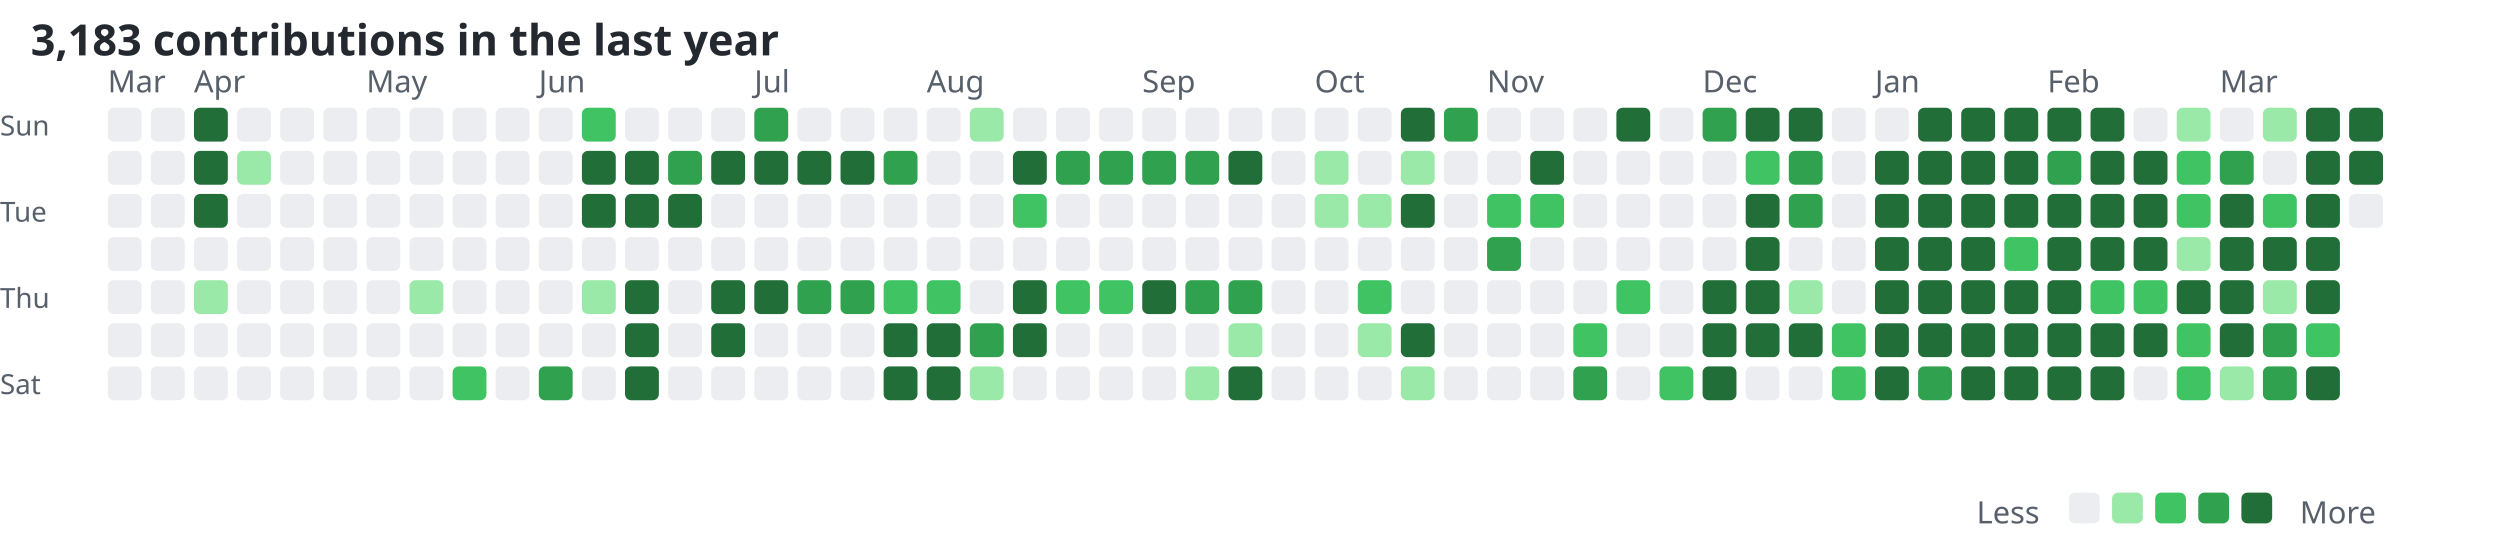
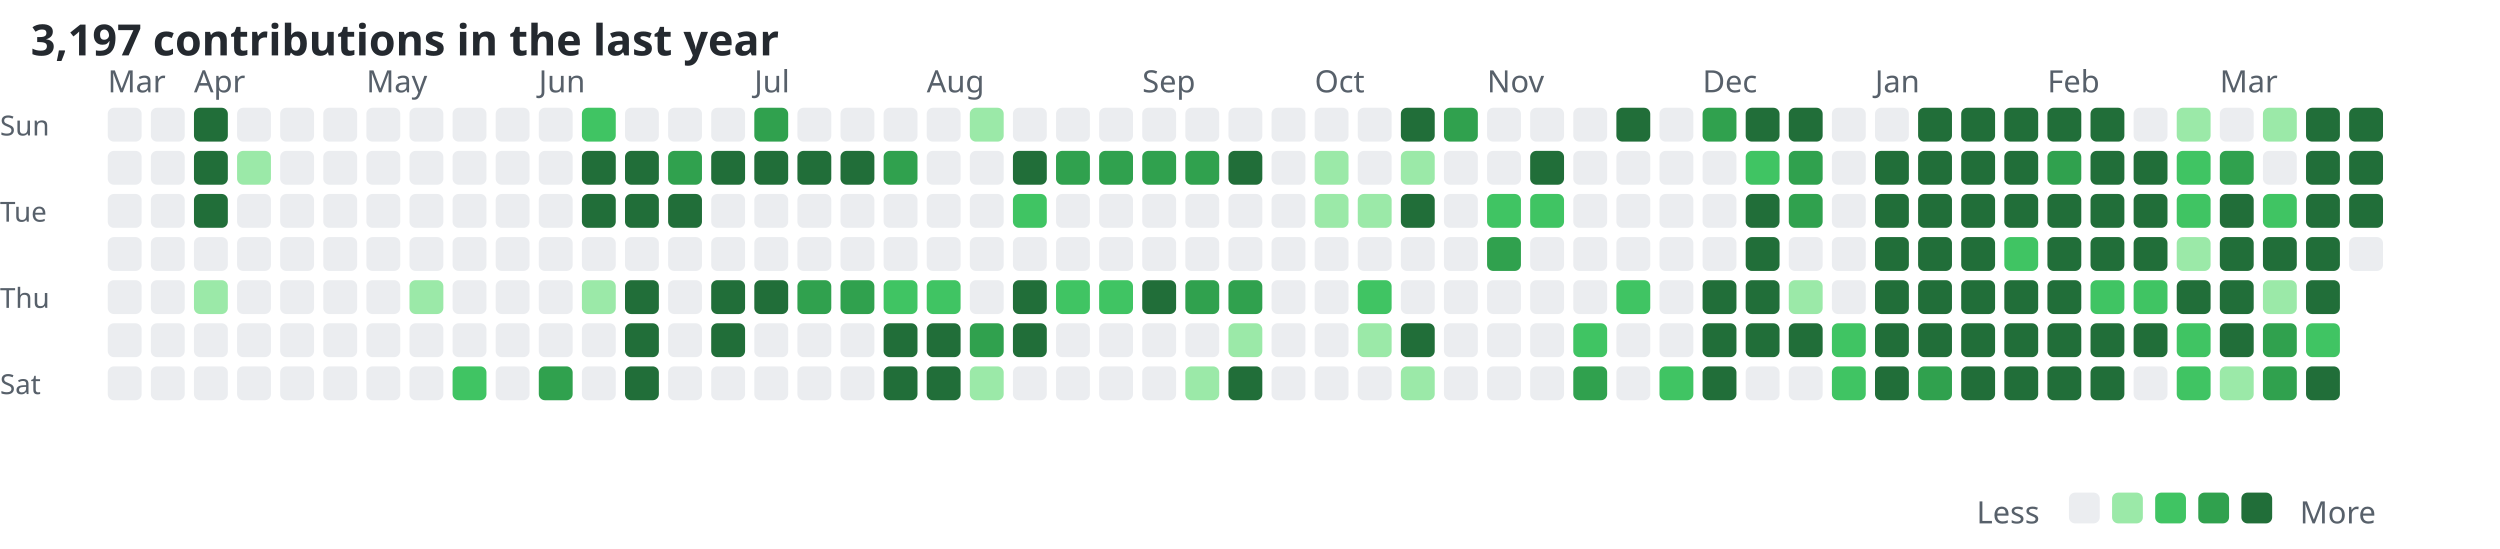
<svg xmlns="http://www.w3.org/2000/svg" width="812" height="178" viewBox="0 0 812 178">
  <style>
    .title { font: 600 14px 'Segoe UI', sans-serif; fill: #24292f; }
    .month { font: 400 10px 'Segoe UI', sans-serif; fill: #57606a; }
    .legend { font: 400 10px 'Segoe UI', sans-serif; fill: #57606a; }
    .day { font: 400 9px 'Segoe UI', sans-serif; fill: #57606a; }
  </style>
-   <text x="10" y="18" class="title">3,183 contributions in the last year</text>
+   <text x="10" y="18" class="title">3,197 contributions in the last year</text>
  <text x="35" y="30" class="month">Mar</text>
  <text x="63" y="30" class="month">Apr</text>
  <text x="119" y="30" class="month">May</text>
  <text x="175" y="30" class="month">Jun</text>
  <text x="245" y="30" class="month">Jul</text>
  <text x="301" y="30" class="month">Aug</text>
  <text x="371" y="30" class="month">Sep</text>
  <text x="427" y="30" class="month">Oct</text>
  <text x="483" y="30" class="month">Nov</text>
  <text x="553" y="30" class="month">Dec</text>
  <text x="609" y="30" class="month">Jan</text>
  <text x="665" y="30" class="month">Feb</text>
  <text x="721" y="30" class="month">Mar</text>
  <text x="0" y="44" class="day">Sun</text>
  <text x="0" y="72" class="day">Tue</text>
  <text x="0" y="100" class="day">Thu</text>
  <text x="0" y="128" class="day">Sat</text>
  <rect x="35" y="35" width="11" height="11" rx="2" ry="2" fill="#ebedf0" />
  <rect x="35" y="49" width="11" height="11" rx="2" ry="2" fill="#ebedf0" />
  <rect x="35" y="63" width="11" height="11" rx="2" ry="2" fill="#ebedf0" />
  <rect x="35" y="77" width="11" height="11" rx="2" ry="2" fill="#ebedf0" />
  <rect x="35" y="91" width="11" height="11" rx="2" ry="2" fill="#ebedf0" />
  <rect x="35" y="105" width="11" height="11" rx="2" ry="2" fill="#ebedf0" />
  <rect x="35" y="119" width="11" height="11" rx="2" ry="2" fill="#ebedf0" />
  <rect x="49" y="35" width="11" height="11" rx="2" ry="2" fill="#ebedf0" />
  <rect x="49" y="49" width="11" height="11" rx="2" ry="2" fill="#ebedf0" />
  <rect x="49" y="63" width="11" height="11" rx="2" ry="2" fill="#ebedf0" />
  <rect x="49" y="77" width="11" height="11" rx="2" ry="2" fill="#ebedf0" />
  <rect x="49" y="91" width="11" height="11" rx="2" ry="2" fill="#ebedf0" />
  <rect x="49" y="105" width="11" height="11" rx="2" ry="2" fill="#ebedf0" />
  <rect x="49" y="119" width="11" height="11" rx="2" ry="2" fill="#ebedf0" />
  <rect x="63" y="35" width="11" height="11" rx="2" ry="2" fill="#216e39" />
  <rect x="63" y="49" width="11" height="11" rx="2" ry="2" fill="#216e39" />
  <rect x="63" y="63" width="11" height="11" rx="2" ry="2" fill="#216e39" />
  <rect x="63" y="77" width="11" height="11" rx="2" ry="2" fill="#ebedf0" />
  <rect x="63" y="91" width="11" height="11" rx="2" ry="2" fill="#9be9a8" />
  <rect x="63" y="105" width="11" height="11" rx="2" ry="2" fill="#ebedf0" />
  <rect x="63" y="119" width="11" height="11" rx="2" ry="2" fill="#ebedf0" />
  <rect x="77" y="35" width="11" height="11" rx="2" ry="2" fill="#ebedf0" />
  <rect x="77" y="49" width="11" height="11" rx="2" ry="2" fill="#9be9a8" />
  <rect x="77" y="63" width="11" height="11" rx="2" ry="2" fill="#ebedf0" />
  <rect x="77" y="77" width="11" height="11" rx="2" ry="2" fill="#ebedf0" />
  <rect x="77" y="91" width="11" height="11" rx="2" ry="2" fill="#ebedf0" />
  <rect x="77" y="105" width="11" height="11" rx="2" ry="2" fill="#ebedf0" />
  <rect x="77" y="119" width="11" height="11" rx="2" ry="2" fill="#ebedf0" />
  <rect x="91" y="35" width="11" height="11" rx="2" ry="2" fill="#ebedf0" />
  <rect x="91" y="49" width="11" height="11" rx="2" ry="2" fill="#ebedf0" />
  <rect x="91" y="63" width="11" height="11" rx="2" ry="2" fill="#ebedf0" />
  <rect x="91" y="77" width="11" height="11" rx="2" ry="2" fill="#ebedf0" />
  <rect x="91" y="91" width="11" height="11" rx="2" ry="2" fill="#ebedf0" />
  <rect x="91" y="105" width="11" height="11" rx="2" ry="2" fill="#ebedf0" />
  <rect x="91" y="119" width="11" height="11" rx="2" ry="2" fill="#ebedf0" />
  <rect x="105" y="35" width="11" height="11" rx="2" ry="2" fill="#ebedf0" />
  <rect x="105" y="49" width="11" height="11" rx="2" ry="2" fill="#ebedf0" />
  <rect x="105" y="63" width="11" height="11" rx="2" ry="2" fill="#ebedf0" />
  <rect x="105" y="77" width="11" height="11" rx="2" ry="2" fill="#ebedf0" />
  <rect x="105" y="91" width="11" height="11" rx="2" ry="2" fill="#ebedf0" />
  <rect x="105" y="105" width="11" height="11" rx="2" ry="2" fill="#ebedf0" />
  <rect x="105" y="119" width="11" height="11" rx="2" ry="2" fill="#ebedf0" />
  <rect x="119" y="35" width="11" height="11" rx="2" ry="2" fill="#ebedf0" />
  <rect x="119" y="49" width="11" height="11" rx="2" ry="2" fill="#ebedf0" />
  <rect x="119" y="63" width="11" height="11" rx="2" ry="2" fill="#ebedf0" />
  <rect x="119" y="77" width="11" height="11" rx="2" ry="2" fill="#ebedf0" />
  <rect x="119" y="91" width="11" height="11" rx="2" ry="2" fill="#ebedf0" />
  <rect x="119" y="105" width="11" height="11" rx="2" ry="2" fill="#ebedf0" />
  <rect x="119" y="119" width="11" height="11" rx="2" ry="2" fill="#ebedf0" />
  <rect x="133" y="35" width="11" height="11" rx="2" ry="2" fill="#ebedf0" />
  <rect x="133" y="49" width="11" height="11" rx="2" ry="2" fill="#ebedf0" />
  <rect x="133" y="63" width="11" height="11" rx="2" ry="2" fill="#ebedf0" />
  <rect x="133" y="77" width="11" height="11" rx="2" ry="2" fill="#ebedf0" />
  <rect x="133" y="91" width="11" height="11" rx="2" ry="2" fill="#9be9a8" />
  <rect x="133" y="105" width="11" height="11" rx="2" ry="2" fill="#ebedf0" />
  <rect x="133" y="119" width="11" height="11" rx="2" ry="2" fill="#ebedf0" />
  <rect x="147" y="35" width="11" height="11" rx="2" ry="2" fill="#ebedf0" />
  <rect x="147" y="49" width="11" height="11" rx="2" ry="2" fill="#ebedf0" />
  <rect x="147" y="63" width="11" height="11" rx="2" ry="2" fill="#ebedf0" />
  <rect x="147" y="77" width="11" height="11" rx="2" ry="2" fill="#ebedf0" />
  <rect x="147" y="91" width="11" height="11" rx="2" ry="2" fill="#ebedf0" />
  <rect x="147" y="105" width="11" height="11" rx="2" ry="2" fill="#ebedf0" />
  <rect x="147" y="119" width="11" height="11" rx="2" ry="2" fill="#40c463" />
  <rect x="161" y="35" width="11" height="11" rx="2" ry="2" fill="#ebedf0" />
  <rect x="161" y="49" width="11" height="11" rx="2" ry="2" fill="#ebedf0" />
  <rect x="161" y="63" width="11" height="11" rx="2" ry="2" fill="#ebedf0" />
  <rect x="161" y="77" width="11" height="11" rx="2" ry="2" fill="#ebedf0" />
  <rect x="161" y="91" width="11" height="11" rx="2" ry="2" fill="#ebedf0" />
  <rect x="161" y="105" width="11" height="11" rx="2" ry="2" fill="#ebedf0" />
  <rect x="161" y="119" width="11" height="11" rx="2" ry="2" fill="#ebedf0" />
  <rect x="175" y="35" width="11" height="11" rx="2" ry="2" fill="#ebedf0" />
  <rect x="175" y="49" width="11" height="11" rx="2" ry="2" fill="#ebedf0" />
  <rect x="175" y="63" width="11" height="11" rx="2" ry="2" fill="#ebedf0" />
  <rect x="175" y="77" width="11" height="11" rx="2" ry="2" fill="#ebedf0" />
  <rect x="175" y="91" width="11" height="11" rx="2" ry="2" fill="#ebedf0" />
  <rect x="175" y="105" width="11" height="11" rx="2" ry="2" fill="#ebedf0" />
  <rect x="175" y="119" width="11" height="11" rx="2" ry="2" fill="#30a14e" />
  <rect x="189" y="35" width="11" height="11" rx="2" ry="2" fill="#40c463" />
  <rect x="189" y="49" width="11" height="11" rx="2" ry="2" fill="#216e39" />
  <rect x="189" y="63" width="11" height="11" rx="2" ry="2" fill="#216e39" />
  <rect x="189" y="77" width="11" height="11" rx="2" ry="2" fill="#ebedf0" />
  <rect x="189" y="91" width="11" height="11" rx="2" ry="2" fill="#9be9a8" />
  <rect x="189" y="105" width="11" height="11" rx="2" ry="2" fill="#ebedf0" />
  <rect x="189" y="119" width="11" height="11" rx="2" ry="2" fill="#ebedf0" />
  <rect x="203" y="35" width="11" height="11" rx="2" ry="2" fill="#ebedf0" />
  <rect x="203" y="49" width="11" height="11" rx="2" ry="2" fill="#216e39" />
  <rect x="203" y="63" width="11" height="11" rx="2" ry="2" fill="#216e39" />
  <rect x="203" y="77" width="11" height="11" rx="2" ry="2" fill="#ebedf0" />
  <rect x="203" y="91" width="11" height="11" rx="2" ry="2" fill="#216e39" />
  <rect x="203" y="105" width="11" height="11" rx="2" ry="2" fill="#216e39" />
  <rect x="203" y="119" width="11" height="11" rx="2" ry="2" fill="#216e39" />
  <rect x="217" y="35" width="11" height="11" rx="2" ry="2" fill="#ebedf0" />
  <rect x="217" y="49" width="11" height="11" rx="2" ry="2" fill="#30a14e" />
  <rect x="217" y="63" width="11" height="11" rx="2" ry="2" fill="#216e39" />
  <rect x="217" y="77" width="11" height="11" rx="2" ry="2" fill="#ebedf0" />
  <rect x="217" y="91" width="11" height="11" rx="2" ry="2" fill="#ebedf0" />
  <rect x="217" y="105" width="11" height="11" rx="2" ry="2" fill="#ebedf0" />
  <rect x="217" y="119" width="11" height="11" rx="2" ry="2" fill="#ebedf0" />
  <rect x="231" y="35" width="11" height="11" rx="2" ry="2" fill="#ebedf0" />
  <rect x="231" y="49" width="11" height="11" rx="2" ry="2" fill="#216e39" />
  <rect x="231" y="63" width="11" height="11" rx="2" ry="2" fill="#ebedf0" />
  <rect x="231" y="77" width="11" height="11" rx="2" ry="2" fill="#ebedf0" />
  <rect x="231" y="91" width="11" height="11" rx="2" ry="2" fill="#216e39" />
  <rect x="231" y="105" width="11" height="11" rx="2" ry="2" fill="#216e39" />
  <rect x="231" y="119" width="11" height="11" rx="2" ry="2" fill="#ebedf0" />
  <rect x="245" y="35" width="11" height="11" rx="2" ry="2" fill="#30a14e" />
  <rect x="245" y="49" width="11" height="11" rx="2" ry="2" fill="#216e39" />
  <rect x="245" y="63" width="11" height="11" rx="2" ry="2" fill="#ebedf0" />
  <rect x="245" y="77" width="11" height="11" rx="2" ry="2" fill="#ebedf0" />
  <rect x="245" y="91" width="11" height="11" rx="2" ry="2" fill="#216e39" />
  <rect x="245" y="105" width="11" height="11" rx="2" ry="2" fill="#ebedf0" />
  <rect x="245" y="119" width="11" height="11" rx="2" ry="2" fill="#ebedf0" />
  <rect x="259" y="35" width="11" height="11" rx="2" ry="2" fill="#ebedf0" />
  <rect x="259" y="49" width="11" height="11" rx="2" ry="2" fill="#216e39" />
  <rect x="259" y="63" width="11" height="11" rx="2" ry="2" fill="#ebedf0" />
  <rect x="259" y="77" width="11" height="11" rx="2" ry="2" fill="#ebedf0" />
  <rect x="259" y="91" width="11" height="11" rx="2" ry="2" fill="#30a14e" />
  <rect x="259" y="105" width="11" height="11" rx="2" ry="2" fill="#ebedf0" />
  <rect x="259" y="119" width="11" height="11" rx="2" ry="2" fill="#ebedf0" />
  <rect x="273" y="35" width="11" height="11" rx="2" ry="2" fill="#ebedf0" />
  <rect x="273" y="49" width="11" height="11" rx="2" ry="2" fill="#216e39" />
  <rect x="273" y="63" width="11" height="11" rx="2" ry="2" fill="#ebedf0" />
  <rect x="273" y="77" width="11" height="11" rx="2" ry="2" fill="#ebedf0" />
  <rect x="273" y="91" width="11" height="11" rx="2" ry="2" fill="#30a14e" />
  <rect x="273" y="105" width="11" height="11" rx="2" ry="2" fill="#ebedf0" />
  <rect x="273" y="119" width="11" height="11" rx="2" ry="2" fill="#ebedf0" />
  <rect x="287" y="35" width="11" height="11" rx="2" ry="2" fill="#ebedf0" />
  <rect x="287" y="49" width="11" height="11" rx="2" ry="2" fill="#30a14e" />
  <rect x="287" y="63" width="11" height="11" rx="2" ry="2" fill="#ebedf0" />
  <rect x="287" y="77" width="11" height="11" rx="2" ry="2" fill="#ebedf0" />
  <rect x="287" y="91" width="11" height="11" rx="2" ry="2" fill="#40c463" />
  <rect x="287" y="105" width="11" height="11" rx="2" ry="2" fill="#216e39" />
  <rect x="287" y="119" width="11" height="11" rx="2" ry="2" fill="#216e39" />
  <rect x="301" y="35" width="11" height="11" rx="2" ry="2" fill="#ebedf0" />
  <rect x="301" y="49" width="11" height="11" rx="2" ry="2" fill="#ebedf0" />
  <rect x="301" y="63" width="11" height="11" rx="2" ry="2" fill="#ebedf0" />
  <rect x="301" y="77" width="11" height="11" rx="2" ry="2" fill="#ebedf0" />
  <rect x="301" y="91" width="11" height="11" rx="2" ry="2" fill="#40c463" />
  <rect x="301" y="105" width="11" height="11" rx="2" ry="2" fill="#216e39" />
  <rect x="301" y="119" width="11" height="11" rx="2" ry="2" fill="#216e39" />
  <rect x="315" y="35" width="11" height="11" rx="2" ry="2" fill="#9be9a8" />
  <rect x="315" y="49" width="11" height="11" rx="2" ry="2" fill="#ebedf0" />
  <rect x="315" y="63" width="11" height="11" rx="2" ry="2" fill="#ebedf0" />
  <rect x="315" y="77" width="11" height="11" rx="2" ry="2" fill="#ebedf0" />
  <rect x="315" y="91" width="11" height="11" rx="2" ry="2" fill="#ebedf0" />
  <rect x="315" y="105" width="11" height="11" rx="2" ry="2" fill="#30a14e" />
  <rect x="315" y="119" width="11" height="11" rx="2" ry="2" fill="#9be9a8" />
  <rect x="329" y="35" width="11" height="11" rx="2" ry="2" fill="#ebedf0" />
  <rect x="329" y="49" width="11" height="11" rx="2" ry="2" fill="#216e39" />
  <rect x="329" y="63" width="11" height="11" rx="2" ry="2" fill="#40c463" />
  <rect x="329" y="77" width="11" height="11" rx="2" ry="2" fill="#ebedf0" />
  <rect x="329" y="91" width="11" height="11" rx="2" ry="2" fill="#216e39" />
  <rect x="329" y="105" width="11" height="11" rx="2" ry="2" fill="#216e39" />
  <rect x="329" y="119" width="11" height="11" rx="2" ry="2" fill="#ebedf0" />
  <rect x="343" y="35" width="11" height="11" rx="2" ry="2" fill="#ebedf0" />
  <rect x="343" y="49" width="11" height="11" rx="2" ry="2" fill="#30a14e" />
  <rect x="343" y="63" width="11" height="11" rx="2" ry="2" fill="#ebedf0" />
  <rect x="343" y="77" width="11" height="11" rx="2" ry="2" fill="#ebedf0" />
  <rect x="343" y="91" width="11" height="11" rx="2" ry="2" fill="#40c463" />
  <rect x="343" y="105" width="11" height="11" rx="2" ry="2" fill="#ebedf0" />
  <rect x="343" y="119" width="11" height="11" rx="2" ry="2" fill="#ebedf0" />
  <rect x="357" y="35" width="11" height="11" rx="2" ry="2" fill="#ebedf0" />
  <rect x="357" y="49" width="11" height="11" rx="2" ry="2" fill="#30a14e" />
  <rect x="357" y="63" width="11" height="11" rx="2" ry="2" fill="#ebedf0" />
  <rect x="357" y="77" width="11" height="11" rx="2" ry="2" fill="#ebedf0" />
  <rect x="357" y="91" width="11" height="11" rx="2" ry="2" fill="#40c463" />
  <rect x="357" y="105" width="11" height="11" rx="2" ry="2" fill="#ebedf0" />
  <rect x="357" y="119" width="11" height="11" rx="2" ry="2" fill="#ebedf0" />
  <rect x="371" y="35" width="11" height="11" rx="2" ry="2" fill="#ebedf0" />
  <rect x="371" y="49" width="11" height="11" rx="2" ry="2" fill="#30a14e" />
  <rect x="371" y="63" width="11" height="11" rx="2" ry="2" fill="#ebedf0" />
  <rect x="371" y="77" width="11" height="11" rx="2" ry="2" fill="#ebedf0" />
  <rect x="371" y="91" width="11" height="11" rx="2" ry="2" fill="#216e39" />
  <rect x="371" y="105" width="11" height="11" rx="2" ry="2" fill="#ebedf0" />
  <rect x="371" y="119" width="11" height="11" rx="2" ry="2" fill="#ebedf0" />
  <rect x="385" y="35" width="11" height="11" rx="2" ry="2" fill="#ebedf0" />
  <rect x="385" y="49" width="11" height="11" rx="2" ry="2" fill="#30a14e" />
  <rect x="385" y="63" width="11" height="11" rx="2" ry="2" fill="#ebedf0" />
  <rect x="385" y="77" width="11" height="11" rx="2" ry="2" fill="#ebedf0" />
  <rect x="385" y="91" width="11" height="11" rx="2" ry="2" fill="#30a14e" />
  <rect x="385" y="105" width="11" height="11" rx="2" ry="2" fill="#ebedf0" />
  <rect x="385" y="119" width="11" height="11" rx="2" ry="2" fill="#9be9a8" />
  <rect x="399" y="35" width="11" height="11" rx="2" ry="2" fill="#ebedf0" />
  <rect x="399" y="49" width="11" height="11" rx="2" ry="2" fill="#216e39" />
  <rect x="399" y="63" width="11" height="11" rx="2" ry="2" fill="#ebedf0" />
  <rect x="399" y="77" width="11" height="11" rx="2" ry="2" fill="#ebedf0" />
  <rect x="399" y="91" width="11" height="11" rx="2" ry="2" fill="#30a14e" />
  <rect x="399" y="105" width="11" height="11" rx="2" ry="2" fill="#9be9a8" />
  <rect x="399" y="119" width="11" height="11" rx="2" ry="2" fill="#216e39" />
  <rect x="413" y="35" width="11" height="11" rx="2" ry="2" fill="#ebedf0" />
  <rect x="413" y="49" width="11" height="11" rx="2" ry="2" fill="#ebedf0" />
  <rect x="413" y="63" width="11" height="11" rx="2" ry="2" fill="#ebedf0" />
  <rect x="413" y="77" width="11" height="11" rx="2" ry="2" fill="#ebedf0" />
  <rect x="413" y="91" width="11" height="11" rx="2" ry="2" fill="#ebedf0" />
  <rect x="413" y="105" width="11" height="11" rx="2" ry="2" fill="#ebedf0" />
  <rect x="413" y="119" width="11" height="11" rx="2" ry="2" fill="#ebedf0" />
  <rect x="427" y="35" width="11" height="11" rx="2" ry="2" fill="#ebedf0" />
  <rect x="427" y="49" width="11" height="11" rx="2" ry="2" fill="#9be9a8" />
  <rect x="427" y="63" width="11" height="11" rx="2" ry="2" fill="#9be9a8" />
  <rect x="427" y="77" width="11" height="11" rx="2" ry="2" fill="#ebedf0" />
  <rect x="427" y="91" width="11" height="11" rx="2" ry="2" fill="#ebedf0" />
  <rect x="427" y="105" width="11" height="11" rx="2" ry="2" fill="#ebedf0" />
  <rect x="427" y="119" width="11" height="11" rx="2" ry="2" fill="#ebedf0" />
  <rect x="441" y="35" width="11" height="11" rx="2" ry="2" fill="#ebedf0" />
  <rect x="441" y="49" width="11" height="11" rx="2" ry="2" fill="#ebedf0" />
  <rect x="441" y="63" width="11" height="11" rx="2" ry="2" fill="#9be9a8" />
  <rect x="441" y="77" width="11" height="11" rx="2" ry="2" fill="#ebedf0" />
  <rect x="441" y="91" width="11" height="11" rx="2" ry="2" fill="#40c463" />
  <rect x="441" y="105" width="11" height="11" rx="2" ry="2" fill="#9be9a8" />
  <rect x="441" y="119" width="11" height="11" rx="2" ry="2" fill="#ebedf0" />
  <rect x="455" y="35" width="11" height="11" rx="2" ry="2" fill="#216e39" />
  <rect x="455" y="49" width="11" height="11" rx="2" ry="2" fill="#9be9a8" />
  <rect x="455" y="63" width="11" height="11" rx="2" ry="2" fill="#216e39" />
  <rect x="455" y="77" width="11" height="11" rx="2" ry="2" fill="#ebedf0" />
  <rect x="455" y="91" width="11" height="11" rx="2" ry="2" fill="#ebedf0" />
  <rect x="455" y="105" width="11" height="11" rx="2" ry="2" fill="#216e39" />
  <rect x="455" y="119" width="11" height="11" rx="2" ry="2" fill="#9be9a8" />
  <rect x="469" y="35" width="11" height="11" rx="2" ry="2" fill="#30a14e" />
  <rect x="469" y="49" width="11" height="11" rx="2" ry="2" fill="#ebedf0" />
  <rect x="469" y="63" width="11" height="11" rx="2" ry="2" fill="#ebedf0" />
  <rect x="469" y="77" width="11" height="11" rx="2" ry="2" fill="#ebedf0" />
  <rect x="469" y="91" width="11" height="11" rx="2" ry="2" fill="#ebedf0" />
  <rect x="469" y="105" width="11" height="11" rx="2" ry="2" fill="#ebedf0" />
  <rect x="469" y="119" width="11" height="11" rx="2" ry="2" fill="#ebedf0" />
  <rect x="483" y="35" width="11" height="11" rx="2" ry="2" fill="#ebedf0" />
  <rect x="483" y="49" width="11" height="11" rx="2" ry="2" fill="#ebedf0" />
  <rect x="483" y="63" width="11" height="11" rx="2" ry="2" fill="#40c463" />
  <rect x="483" y="77" width="11" height="11" rx="2" ry="2" fill="#30a14e" />
  <rect x="483" y="91" width="11" height="11" rx="2" ry="2" fill="#ebedf0" />
  <rect x="483" y="105" width="11" height="11" rx="2" ry="2" fill="#ebedf0" />
  <rect x="483" y="119" width="11" height="11" rx="2" ry="2" fill="#ebedf0" />
  <rect x="497" y="35" width="11" height="11" rx="2" ry="2" fill="#ebedf0" />
  <rect x="497" y="49" width="11" height="11" rx="2" ry="2" fill="#216e39" />
  <rect x="497" y="63" width="11" height="11" rx="2" ry="2" fill="#40c463" />
  <rect x="497" y="77" width="11" height="11" rx="2" ry="2" fill="#ebedf0" />
  <rect x="497" y="91" width="11" height="11" rx="2" ry="2" fill="#ebedf0" />
  <rect x="497" y="105" width="11" height="11" rx="2" ry="2" fill="#ebedf0" />
  <rect x="497" y="119" width="11" height="11" rx="2" ry="2" fill="#ebedf0" />
  <rect x="511" y="35" width="11" height="11" rx="2" ry="2" fill="#ebedf0" />
  <rect x="511" y="49" width="11" height="11" rx="2" ry="2" fill="#ebedf0" />
  <rect x="511" y="63" width="11" height="11" rx="2" ry="2" fill="#ebedf0" />
  <rect x="511" y="77" width="11" height="11" rx="2" ry="2" fill="#ebedf0" />
  <rect x="511" y="91" width="11" height="11" rx="2" ry="2" fill="#ebedf0" />
  <rect x="511" y="105" width="11" height="11" rx="2" ry="2" fill="#40c463" />
  <rect x="511" y="119" width="11" height="11" rx="2" ry="2" fill="#30a14e" />
  <rect x="525" y="35" width="11" height="11" rx="2" ry="2" fill="#216e39" />
  <rect x="525" y="49" width="11" height="11" rx="2" ry="2" fill="#ebedf0" />
  <rect x="525" y="63" width="11" height="11" rx="2" ry="2" fill="#ebedf0" />
  <rect x="525" y="77" width="11" height="11" rx="2" ry="2" fill="#ebedf0" />
  <rect x="525" y="91" width="11" height="11" rx="2" ry="2" fill="#40c463" />
  <rect x="525" y="105" width="11" height="11" rx="2" ry="2" fill="#ebedf0" />
  <rect x="525" y="119" width="11" height="11" rx="2" ry="2" fill="#ebedf0" />
  <rect x="539" y="35" width="11" height="11" rx="2" ry="2" fill="#ebedf0" />
  <rect x="539" y="49" width="11" height="11" rx="2" ry="2" fill="#ebedf0" />
  <rect x="539" y="63" width="11" height="11" rx="2" ry="2" fill="#ebedf0" />
  <rect x="539" y="77" width="11" height="11" rx="2" ry="2" fill="#ebedf0" />
  <rect x="539" y="91" width="11" height="11" rx="2" ry="2" fill="#ebedf0" />
  <rect x="539" y="105" width="11" height="11" rx="2" ry="2" fill="#ebedf0" />
  <rect x="539" y="119" width="11" height="11" rx="2" ry="2" fill="#40c463" />
  <rect x="553" y="35" width="11" height="11" rx="2" ry="2" fill="#30a14e" />
  <rect x="553" y="49" width="11" height="11" rx="2" ry="2" fill="#ebedf0" />
  <rect x="553" y="63" width="11" height="11" rx="2" ry="2" fill="#ebedf0" />
  <rect x="553" y="77" width="11" height="11" rx="2" ry="2" fill="#ebedf0" />
  <rect x="553" y="91" width="11" height="11" rx="2" ry="2" fill="#216e39" />
  <rect x="553" y="105" width="11" height="11" rx="2" ry="2" fill="#216e39" />
  <rect x="553" y="119" width="11" height="11" rx="2" ry="2" fill="#216e39" />
  <rect x="567" y="35" width="11" height="11" rx="2" ry="2" fill="#216e39" />
  <rect x="567" y="49" width="11" height="11" rx="2" ry="2" fill="#40c463" />
  <rect x="567" y="63" width="11" height="11" rx="2" ry="2" fill="#216e39" />
  <rect x="567" y="77" width="11" height="11" rx="2" ry="2" fill="#216e39" />
  <rect x="567" y="91" width="11" height="11" rx="2" ry="2" fill="#216e39" />
  <rect x="567" y="105" width="11" height="11" rx="2" ry="2" fill="#216e39" />
  <rect x="567" y="119" width="11" height="11" rx="2" ry="2" fill="#ebedf0" />
  <rect x="581" y="35" width="11" height="11" rx="2" ry="2" fill="#216e39" />
  <rect x="581" y="49" width="11" height="11" rx="2" ry="2" fill="#30a14e" />
  <rect x="581" y="63" width="11" height="11" rx="2" ry="2" fill="#30a14e" />
  <rect x="581" y="77" width="11" height="11" rx="2" ry="2" fill="#ebedf0" />
  <rect x="581" y="91" width="11" height="11" rx="2" ry="2" fill="#9be9a8" />
  <rect x="581" y="105" width="11" height="11" rx="2" ry="2" fill="#216e39" />
  <rect x="581" y="119" width="11" height="11" rx="2" ry="2" fill="#ebedf0" />
  <rect x="595" y="35" width="11" height="11" rx="2" ry="2" fill="#ebedf0" />
  <rect x="595" y="49" width="11" height="11" rx="2" ry="2" fill="#ebedf0" />
  <rect x="595" y="63" width="11" height="11" rx="2" ry="2" fill="#ebedf0" />
  <rect x="595" y="77" width="11" height="11" rx="2" ry="2" fill="#ebedf0" />
  <rect x="595" y="91" width="11" height="11" rx="2" ry="2" fill="#ebedf0" />
  <rect x="595" y="105" width="11" height="11" rx="2" ry="2" fill="#40c463" />
  <rect x="595" y="119" width="11" height="11" rx="2" ry="2" fill="#40c463" />
  <rect x="609" y="35" width="11" height="11" rx="2" ry="2" fill="#ebedf0" />
  <rect x="609" y="49" width="11" height="11" rx="2" ry="2" fill="#216e39" />
  <rect x="609" y="63" width="11" height="11" rx="2" ry="2" fill="#216e39" />
  <rect x="609" y="77" width="11" height="11" rx="2" ry="2" fill="#216e39" />
  <rect x="609" y="91" width="11" height="11" rx="2" ry="2" fill="#216e39" />
  <rect x="609" y="105" width="11" height="11" rx="2" ry="2" fill="#216e39" />
  <rect x="609" y="119" width="11" height="11" rx="2" ry="2" fill="#216e39" />
  <rect x="623" y="35" width="11" height="11" rx="2" ry="2" fill="#216e39" />
  <rect x="623" y="49" width="11" height="11" rx="2" ry="2" fill="#216e39" />
  <rect x="623" y="63" width="11" height="11" rx="2" ry="2" fill="#216e39" />
  <rect x="623" y="77" width="11" height="11" rx="2" ry="2" fill="#216e39" />
  <rect x="623" y="91" width="11" height="11" rx="2" ry="2" fill="#216e39" />
  <rect x="623" y="105" width="11" height="11" rx="2" ry="2" fill="#216e39" />
  <rect x="623" y="119" width="11" height="11" rx="2" ry="2" fill="#30a14e" />
  <rect x="637" y="35" width="11" height="11" rx="2" ry="2" fill="#216e39" />
  <rect x="637" y="49" width="11" height="11" rx="2" ry="2" fill="#216e39" />
  <rect x="637" y="63" width="11" height="11" rx="2" ry="2" fill="#216e39" />
  <rect x="637" y="77" width="11" height="11" rx="2" ry="2" fill="#216e39" />
  <rect x="637" y="91" width="11" height="11" rx="2" ry="2" fill="#216e39" />
  <rect x="637" y="105" width="11" height="11" rx="2" ry="2" fill="#216e39" />
  <rect x="637" y="119" width="11" height="11" rx="2" ry="2" fill="#216e39" />
  <rect x="651" y="35" width="11" height="11" rx="2" ry="2" fill="#216e39" />
  <rect x="651" y="49" width="11" height="11" rx="2" ry="2" fill="#216e39" />
  <rect x="651" y="63" width="11" height="11" rx="2" ry="2" fill="#216e39" />
  <rect x="651" y="77" width="11" height="11" rx="2" ry="2" fill="#40c463" />
  <rect x="651" y="91" width="11" height="11" rx="2" ry="2" fill="#216e39" />
  <rect x="651" y="105" width="11" height="11" rx="2" ry="2" fill="#216e39" />
  <rect x="651" y="119" width="11" height="11" rx="2" ry="2" fill="#216e39" />
  <rect x="665" y="35" width="11" height="11" rx="2" ry="2" fill="#216e39" />
  <rect x="665" y="49" width="11" height="11" rx="2" ry="2" fill="#30a14e" />
  <rect x="665" y="63" width="11" height="11" rx="2" ry="2" fill="#216e39" />
  <rect x="665" y="77" width="11" height="11" rx="2" ry="2" fill="#216e39" />
  <rect x="665" y="91" width="11" height="11" rx="2" ry="2" fill="#216e39" />
  <rect x="665" y="105" width="11" height="11" rx="2" ry="2" fill="#216e39" />
  <rect x="665" y="119" width="11" height="11" rx="2" ry="2" fill="#216e39" />
  <rect x="679" y="35" width="11" height="11" rx="2" ry="2" fill="#216e39" />
  <rect x="679" y="49" width="11" height="11" rx="2" ry="2" fill="#216e39" />
  <rect x="679" y="63" width="11" height="11" rx="2" ry="2" fill="#216e39" />
  <rect x="679" y="77" width="11" height="11" rx="2" ry="2" fill="#216e39" />
  <rect x="679" y="91" width="11" height="11" rx="2" ry="2" fill="#40c463" />
  <rect x="679" y="105" width="11" height="11" rx="2" ry="2" fill="#216e39" />
  <rect x="679" y="119" width="11" height="11" rx="2" ry="2" fill="#216e39" />
  <rect x="693" y="35" width="11" height="11" rx="2" ry="2" fill="#ebedf0" />
  <rect x="693" y="49" width="11" height="11" rx="2" ry="2" fill="#216e39" />
  <rect x="693" y="63" width="11" height="11" rx="2" ry="2" fill="#216e39" />
  <rect x="693" y="77" width="11" height="11" rx="2" ry="2" fill="#216e39" />
  <rect x="693" y="91" width="11" height="11" rx="2" ry="2" fill="#40c463" />
  <rect x="693" y="105" width="11" height="11" rx="2" ry="2" fill="#216e39" />
  <rect x="693" y="119" width="11" height="11" rx="2" ry="2" fill="#ebedf0" />
  <rect x="707" y="35" width="11" height="11" rx="2" ry="2" fill="#9be9a8" />
  <rect x="707" y="49" width="11" height="11" rx="2" ry="2" fill="#40c463" />
  <rect x="707" y="63" width="11" height="11" rx="2" ry="2" fill="#40c463" />
  <rect x="707" y="77" width="11" height="11" rx="2" ry="2" fill="#9be9a8" />
  <rect x="707" y="91" width="11" height="11" rx="2" ry="2" fill="#216e39" />
  <rect x="707" y="105" width="11" height="11" rx="2" ry="2" fill="#40c463" />
  <rect x="707" y="119" width="11" height="11" rx="2" ry="2" fill="#40c463" />
  <rect x="721" y="35" width="11" height="11" rx="2" ry="2" fill="#ebedf0" />
  <rect x="721" y="49" width="11" height="11" rx="2" ry="2" fill="#30a14e" />
  <rect x="721" y="63" width="11" height="11" rx="2" ry="2" fill="#216e39" />
  <rect x="721" y="77" width="11" height="11" rx="2" ry="2" fill="#216e39" />
  <rect x="721" y="91" width="11" height="11" rx="2" ry="2" fill="#216e39" />
  <rect x="721" y="105" width="11" height="11" rx="2" ry="2" fill="#216e39" />
  <rect x="721" y="119" width="11" height="11" rx="2" ry="2" fill="#9be9a8" />
  <rect x="735" y="35" width="11" height="11" rx="2" ry="2" fill="#9be9a8" />
  <rect x="735" y="49" width="11" height="11" rx="2" ry="2" fill="#ebedf0" />
  <rect x="735" y="63" width="11" height="11" rx="2" ry="2" fill="#40c463" />
  <rect x="735" y="77" width="11" height="11" rx="2" ry="2" fill="#216e39" />
  <rect x="735" y="91" width="11" height="11" rx="2" ry="2" fill="#9be9a8" />
  <rect x="735" y="105" width="11" height="11" rx="2" ry="2" fill="#30a14e" />
  <rect x="735" y="119" width="11" height="11" rx="2" ry="2" fill="#30a14e" />
  <rect x="749" y="35" width="11" height="11" rx="2" ry="2" fill="#216e39" />
  <rect x="749" y="49" width="11" height="11" rx="2" ry="2" fill="#216e39" />
  <rect x="749" y="63" width="11" height="11" rx="2" ry="2" fill="#216e39" />
  <rect x="749" y="77" width="11" height="11" rx="2" ry="2" fill="#216e39" />
  <rect x="749" y="91" width="11" height="11" rx="2" ry="2" fill="#216e39" />
  <rect x="749" y="105" width="11" height="11" rx="2" ry="2" fill="#40c463" />
  <rect x="749" y="119" width="11" height="11" rx="2" ry="2" fill="#216e39" />
  <rect x="763" y="35" width="11" height="11" rx="2" ry="2" fill="#216e39" />
  <rect x="763" y="49" width="11" height="11" rx="2" ry="2" fill="#216e39" />
-   <rect x="763" y="63" width="11" height="11" rx="2" ry="2" fill="#ebedf0" />
+   <rect x="763" y="63" width="11" height="11" rx="2" ry="2" fill="#216e39" />
+   <rect x="763" y="77" width="11" height="11" rx="2" ry="2" fill="#ebedf0" />
  <text x="642" y="170" class="legend">Less</text>
  <rect x="672" y="160" width="10" height="10" rx="2" fill="#ebedf0" />
  <rect x="686" y="160" width="10" height="10" rx="2" fill="#9be9a8" />
  <rect x="700" y="160" width="10" height="10" rx="2" fill="#40c463" />
  <rect x="714" y="160" width="10" height="10" rx="2" fill="#30a14e" />
  <rect x="728" y="160" width="10" height="10" rx="2" fill="#216e39" />
  <text x="747" y="170" class="legend">More</text>
</svg>
